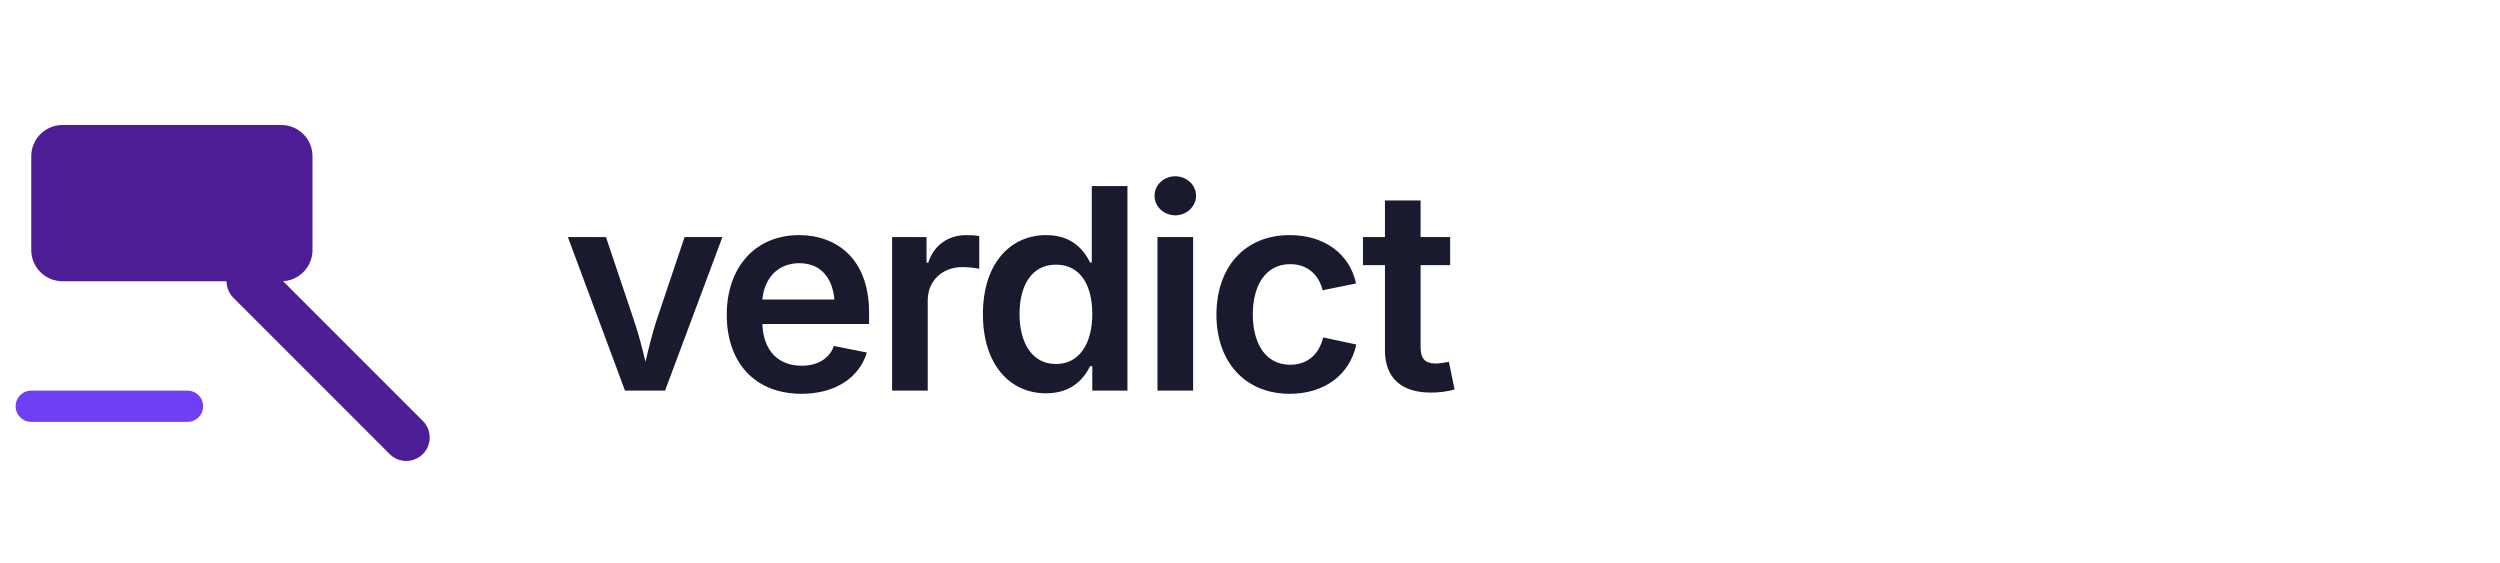
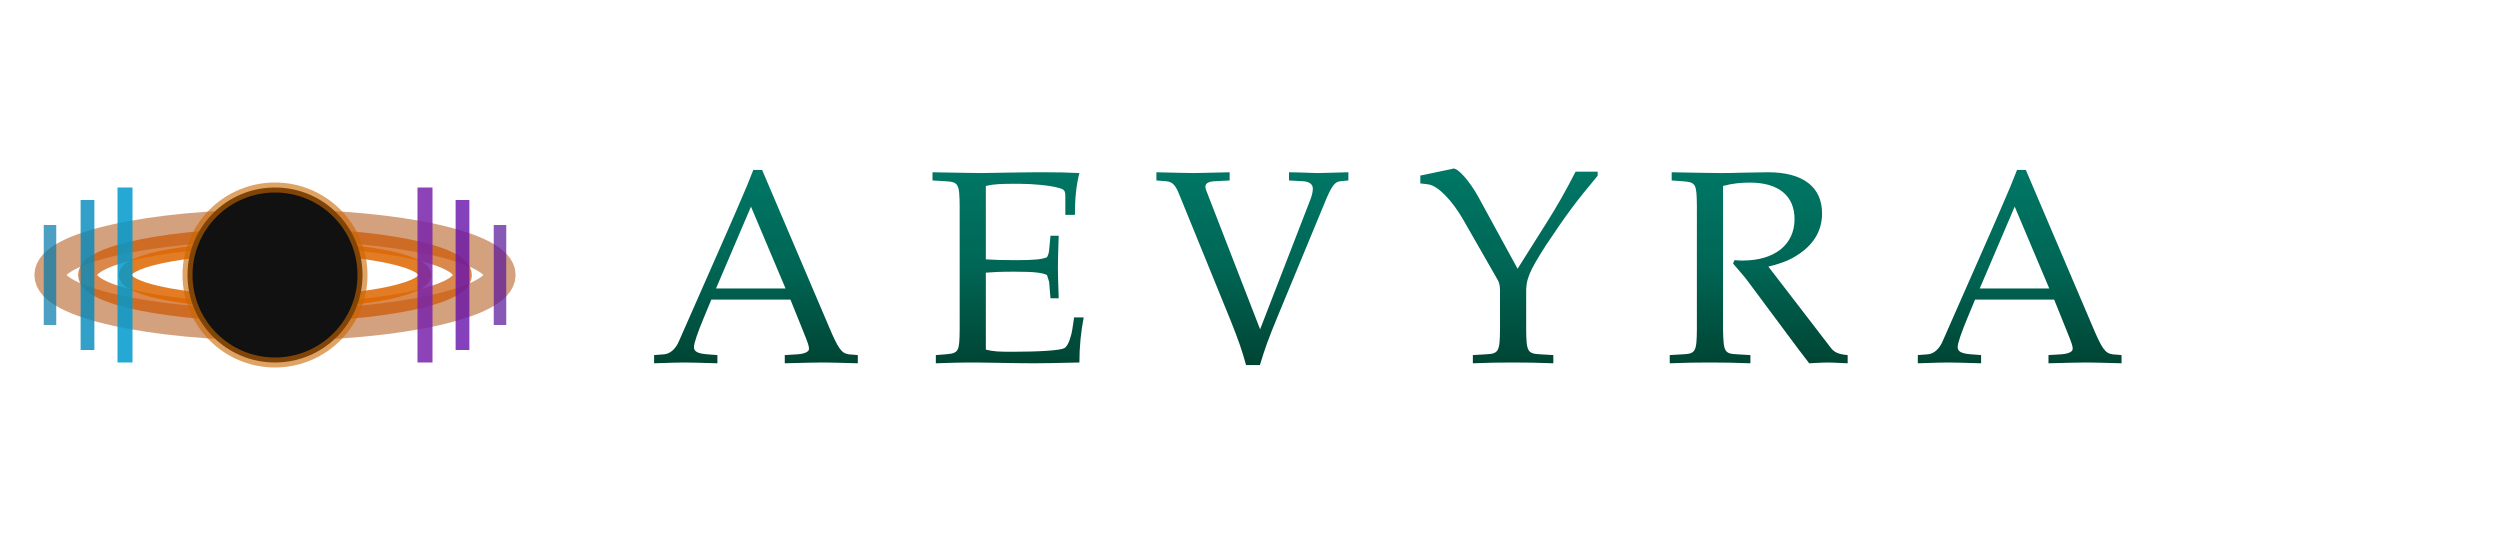
- <svg xmlns="http://www.w3.org/2000/svg" width="160" height="36" viewBox="0 0 160 36" fill="none">
-   <g transform="translate(0, 4)">
-     <rect x="2" y="4" width="18" height="10" rx="2" fill="#4C1D95" />
-     <line x1="16" y1="14" x2="26" y2="24" stroke="#4C1D95" stroke-width="3" stroke-linecap="round" />
-     <line x1="2" y1="22" x2="12" y2="22" stroke="#6E3FF3" stroke-width="2" stroke-linecap="round" />
-   </g>
-   <text x="36" y="25" font-family="system-ui, -apple-system, sans-serif" font-size="18" font-weight="600" fill="#1a1a2e" letter-spacing="-0.5">verdict</text>
+ <svg xmlns="http://www.w3.org/2000/svg" viewBox="0 0 200 44" width="200" height="44">
+   <defs>
+     <linearGradient id="tealG-l" x1="0%" y1="0%" x2="0%" y2="100%">
+       <stop offset="0%" stop-color="#007766" />
+       <stop offset="50%" stop-color="#006655" />
+       <stop offset="100%" stop-color="#004433" />
+     </linearGradient>
+   </defs>
+   <ellipse cx="22" cy="22" rx="18" ry="4" fill="none" stroke="#aa4400" stroke-width="2.5" opacity="0.5" />
+   <ellipse cx="22" cy="22" rx="15" ry="3" fill="none" stroke="#cc5500" stroke-width="1.5" opacity="0.7" />
+   <ellipse cx="22" cy="22" rx="12" ry="2.2" fill="none" stroke="#dd6600" stroke-width="1" opacity="0.85" />
+   <line x1="4" y1="18" x2="4" y2="26" stroke="#0077aa" stroke-width="1" opacity="0.7" />
+   <line x1="7" y1="16" x2="7" y2="28" stroke="#0088bb" stroke-width="1.1" opacity="0.8" />
+   <line x1="10" y1="15" x2="10" y2="29" stroke="#0099cc" stroke-width="1.2" opacity="0.85" />
+   <line x1="34" y1="15" x2="34" y2="29" stroke="#7722aa" stroke-width="1.2" opacity="0.85" />
+   <line x1="37" y1="16" x2="37" y2="28" stroke="#6611aa" stroke-width="1.1" opacity="0.8" />
+   <line x1="40" y1="18" x2="40" y2="26" stroke="#551199" stroke-width="1" opacity="0.7" />
+   <circle cx="22" cy="22" r="7" fill="#111111" />
+   <circle cx="22" cy="22" r="7" fill="none" stroke="#cc6600" stroke-width="0.8" opacity="0.6" />
+   <text x="52" y="29" font-family="Palatino Linotype, Palatino, Book Antiqua, Georgia, serif" font-size="22" font-weight="300" letter-spacing="5" fill="url(#tealG-l)">AEVYRA</text>
</svg>
